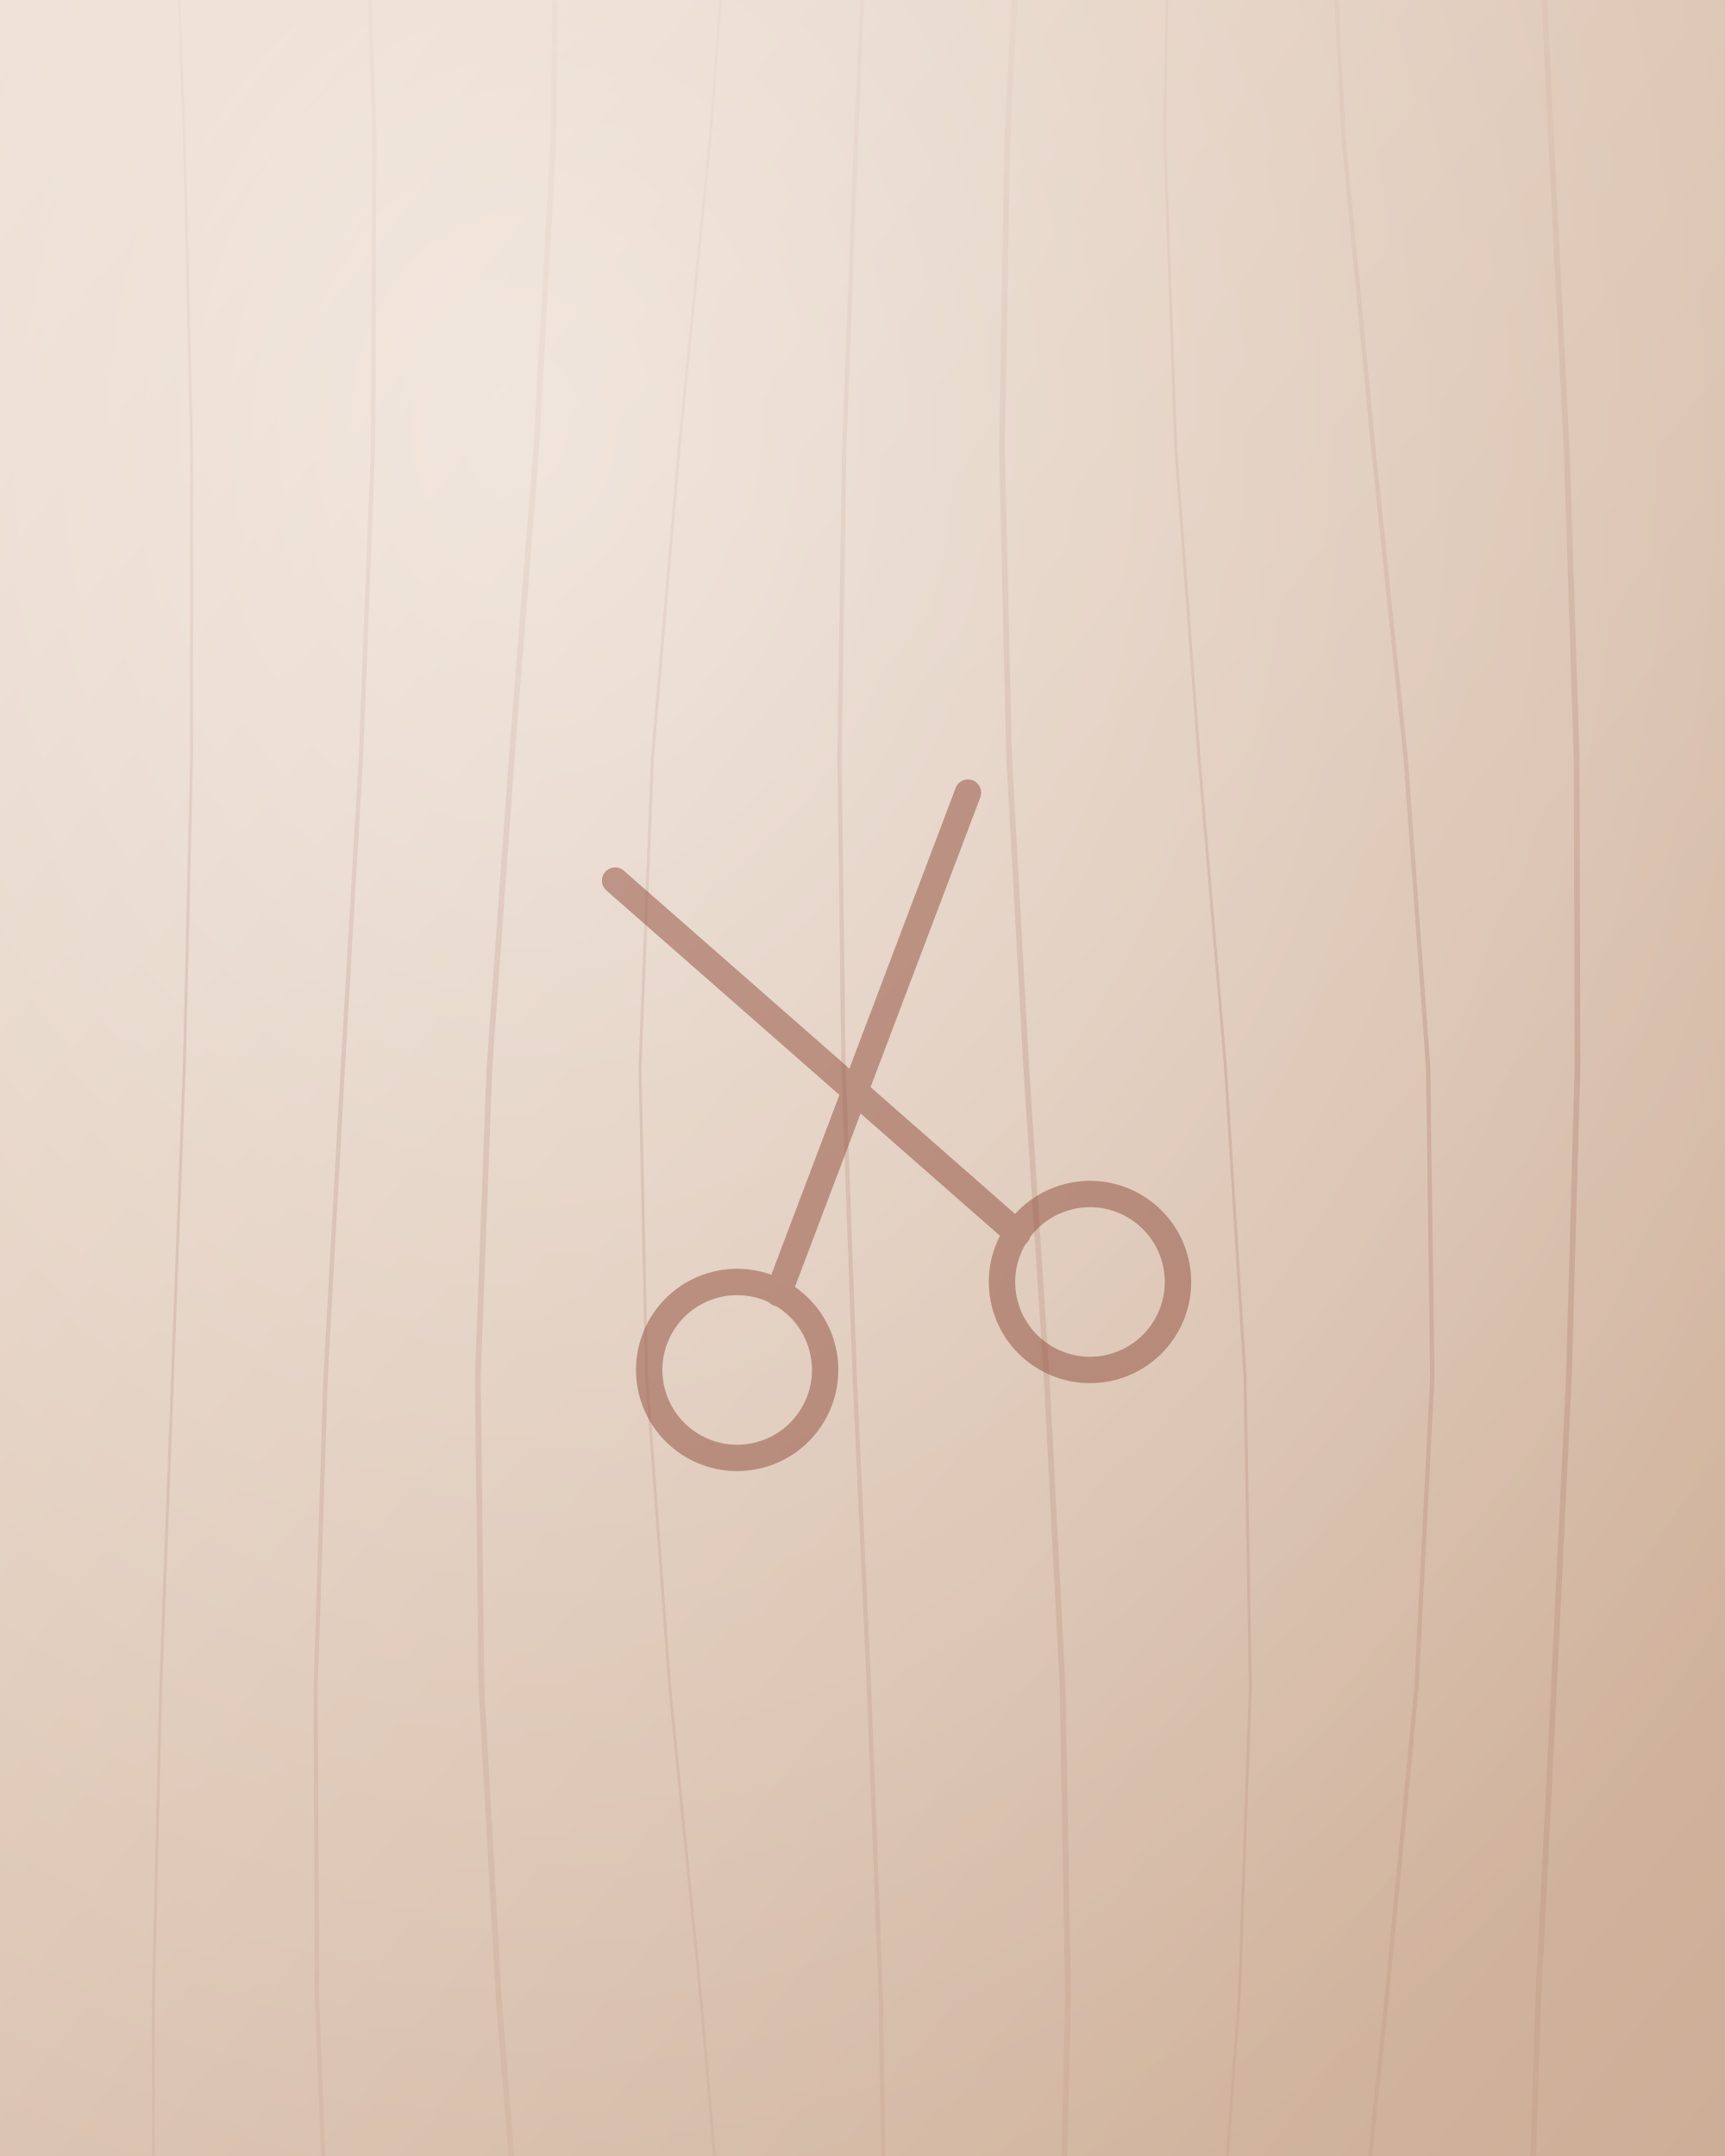
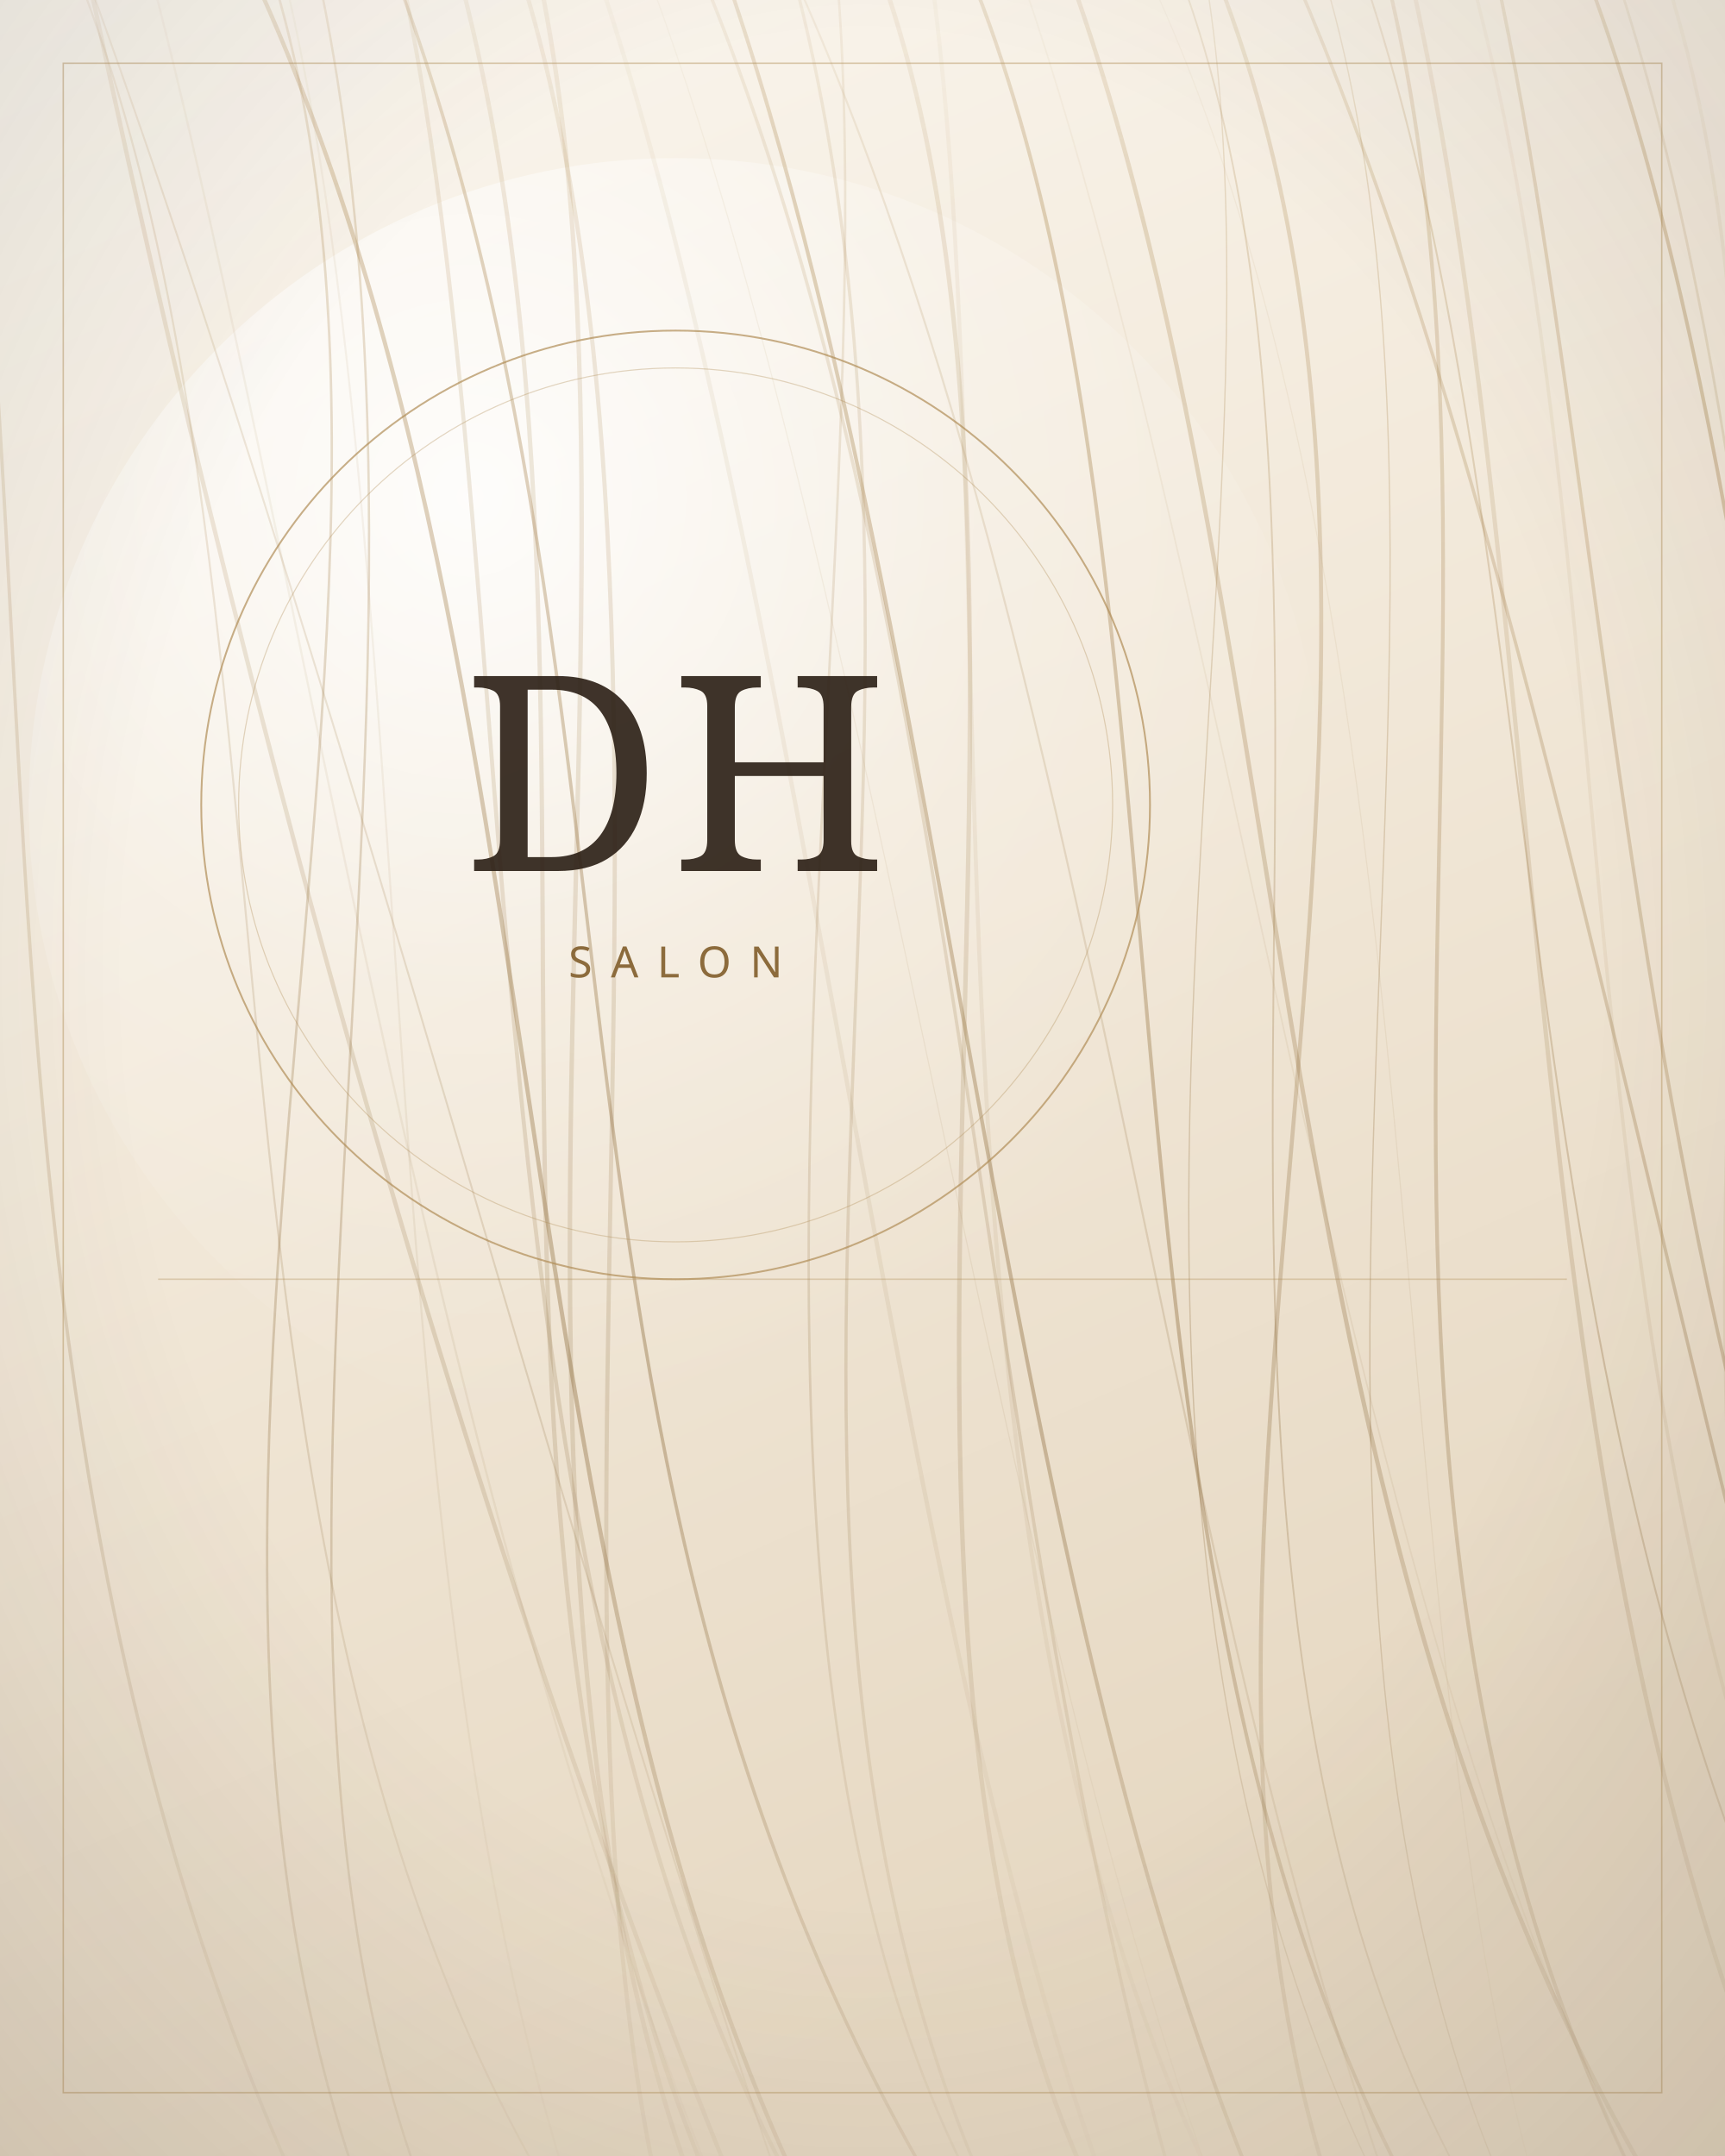
- <svg xmlns="http://www.w3.org/2000/svg" viewBox="0 0 1200 1500" width="1200" height="1500" role="img">
+ <svg xmlns="http://www.w3.org/2000/svg" viewBox="0 0 1200 1500" width="1200" height="1500" role="img" aria-label="Salon Denisa Hair">
  <defs>
-     <linearGradient id="b" x1="0" y1="0" x2="1" y2="1">
-       <stop offset="0" stop-color="#E8D6C7" />
-       <stop offset="1" stop-color="#CDAE97" />
+     <linearGradient id="bg" x1="0" y1="0" x2="0.35" y2="1">
+       <stop offset="0" stop-color="#FBF7F0" />
+       <stop offset=".55" stop-color="#F1E7D7" />
+       <stop offset="1" stop-color="#E6D8C2" />
    </linearGradient>
-     <linearGradient id="s" x1="0" y1="0" x2="0" y2="1">
-       <stop offset="0" stop-color="#8F4C3B" stop-opacity=".05" />
-       <stop offset=".5" stop-color="#8F4C3B" stop-opacity=".45" />
-       <stop offset="1" stop-color="#8F4C3B" stop-opacity=".08" />
+     <linearGradient id="strand" x1="0" y1="0" x2="0" y2="1">
+       <stop offset="0" stop-color="#B08D57" stop-opacity="0" />
+       <stop offset=".18" stop-color="#B08D57" stop-opacity=".9" />
+       <stop offset=".62" stop-color="#8C6B3C" stop-opacity="1" />
+       <stop offset="1" stop-color="#8C6B3C" stop-opacity="0" />
    </linearGradient>
-     <radialGradient id="g" cx=".3" cy=".2" r=".9">
-       <stop offset="0" stop-color="#fff" stop-opacity=".5" />
-       <stop offset="1" stop-color="#fff" stop-opacity="0" />
+     <radialGradient id="glow" cx=".34" cy=".26" r=".72">
+       <stop offset="0" stop-color="#FFFFFF" stop-opacity=".85" />
+       <stop offset=".55" stop-color="#FFFFFF" stop-opacity=".22" />
+       <stop offset="1" stop-color="#FFFFFF" stop-opacity="0" />
+     </radialGradient>
+     <radialGradient id="vig" cx=".5" cy=".45" r=".78">
+       <stop offset=".55" stop-color="#2B1E14" stop-opacity="0" />
+       <stop offset="1" stop-color="#2B1E14" stop-opacity=".14" />
    </radialGradient>
  </defs>
-   <rect width="1200" height="1500" fill="url(#b)" />
-   <polyline points="120.0,-120.0 128.2,95.6 133.3,311.2 133.3,526.9 128.2,742.5 120.0,958.1 111.8,1173.8 106.7,1389.4 106.7,1605.0" fill="none" stroke="url(#s)" stroke-width="2" stroke-linecap="round" opacity=".55" />
-   <polyline points="253.5,-120.0 260.4,95.6 259.5,311.2 251.1,526.9 238.5,742.5 226.5,958.1 219.6,1173.8 220.5,1389.4 228.9,1605.0" fill="none" stroke="url(#s)" stroke-width="3" stroke-linecap="round" opacity=".55" />
-   <polyline points="387.6,-120.0 385.1,95.6 373.1,311.2 356.0,526.9 340.5,742.5 332.4,958.1 334.9,1173.8 346.9,1389.4 364.0,1605.0" fill="none" stroke="url(#s)" stroke-width="4" stroke-linecap="round" opacity=".55" />
-   <polyline points="510.2,-120.0 494.1,95.6 472.5,311.2 453.9,526.9 445.2,742.5 449.8,958.1 465.9,1173.8 487.5,1389.4 506.1,1605.0" fill="none" stroke="url(#s)" stroke-width="2" stroke-linecap="round" opacity=".55" />
-   <polyline points="605.4,-120.0 595.5,95.6 587.3,311.2 584.0,526.9 586.8,742.5 594.6,958.1 604.5,1173.8 612.7,1389.4 616.0,1605.0" fill="none" stroke="url(#s)" stroke-width="3" stroke-linecap="round" opacity=".55" />
-   <polyline points="711.9,-120.0 700.8,95.6 697.0,311.2 702.0,526.9 713.9,742.5 728.1,958.1 739.2,1173.8 743.0,1389.4 738.0,1605.0" fill="none" stroke="url(#s)" stroke-width="4" stroke-linecap="round" opacity=".55" />
-   <polyline points="813.9,-120.0 810.2,95.6 817.9,311.2 834.1,526.9 852.5,742.5 866.1,958.1 869.8,1173.8 862.1,1389.4 845.9,1605.0" fill="none" stroke="url(#s)" stroke-width="2" stroke-linecap="round" opacity=".55" />
-   <polyline points="923.6,-120.0 934.6,95.6 955.3,311.2 977.8,526.9 993.5,742.5 996.4,958.1 985.4,1173.8 964.7,1389.4 942.2,1605.0" fill="none" stroke="url(#s)" stroke-width="3" stroke-linecap="round" opacity=".55" />
-   <polyline points="1068.6,-120.0 1079.0,95.6 1089.8,311.2 1096.8,526.9 1097.4,742.5 1091.4,958.1 1081.0,1173.8 1070.2,1389.4 1063.2,1605.0" fill="none" stroke="url(#s)" stroke-width="4" stroke-linecap="round" opacity=".55" />
-   <rect width="1200" height="1500" fill="url(#g)" />
-   <g stroke="#8F4C3B" stroke-width="18.36" fill="none" opacity=".5" stroke-linecap="round" stroke-linejoin="round" transform="translate(600 780) rotate(-14)">
-     <circle cx="-126.48" cy="146.88" r="61.2" />
-     <circle cx="126.48" cy="146.88" r="61.2" />
-     <path d="M-85.68 102 L126.48 -204" />
-     <path d="M85.68 102 L-126.48 -204" />
-   </g>
+   <rect width="1200" height="1500" fill="url(#bg)" />
+   <circle cx="470" cy="560" r="450" fill="url(#glow)" />
+   <path d="M-60,-180 C67.5,358.2 -75.7,1067.5 289.3,1680" fill="none" stroke="url(#strand)" stroke-width="2.3" stroke-linecap="round" opacity="0.2" />
+   <path d="M-30.7,-180 C291.5,287.5 34.9,1177.6 496.5,1680" fill="none" stroke="url(#strand)" stroke-width="1.4" stroke-linecap="round" opacity="0.2" />
+   <path d="M-1.3,-180 C230.2,405.5 398.6,1138.4 598.8,1680" fill="none" stroke="url(#strand)" stroke-width="1.3" stroke-linecap="round" opacity="0.2" />
+   <path d="M28,-180 C148.5,431.1 340,1154.8 578.7,1680" fill="none" stroke="url(#strand)" stroke-width="3" stroke-linecap="round" opacity="0.2" />
+   <path d="M57.3,-180 C202,244.7 278.9,1080.9 565.9,1680" fill="none" stroke="url(#strand)" stroke-width="1.5" stroke-linecap="round" opacity="0.1" />
+   <path d="M86.7,-180 C446.9,370.2 286.9,1146.6 644.6,1680" fill="none" stroke="url(#strand)" stroke-width="2.9" stroke-linecap="round" opacity="0.4" />
+   <path d="M116,-180 C420.4,300.3 -16.6,1106.2 323,1680" fill="none" stroke="url(#strand)" stroke-width="1.7" stroke-linecap="round" opacity="0.3" />
+   <path d="M145.3,-180 C330.2,240.1 212.5,1196.6 459,1680" fill="none" stroke="url(#strand)" stroke-width="1.4" stroke-linecap="round" opacity="0.1" />
+   <path d="M174.7,-180 C400,425.9 53.3,1244.9 378.6,1680" fill="none" stroke="url(#strand)" stroke-width="1.6" stroke-linecap="round" opacity="0.3" />
+   <path d="M204,-180 C521.2,440 285,1071 756.1,1680" fill="none" stroke="url(#strand)" stroke-width="2.3" stroke-linecap="round" opacity="0.4" />
+   <path d="M233.3,-180 C409,283.3 255.6,1200.1 657.8,1680" fill="none" stroke="url(#strand)" stroke-width="2.8" stroke-linecap="round" opacity="0.2" />
+   <path d="M262.7,-180 C510.1,375 218,1122.7 578.3,1680" fill="none" stroke="url(#strand)" stroke-width="3" stroke-linecap="round" opacity="0.2" />
+   <path d="M292,-180 C567.1,281.3 301.6,1250.6 509.7,1680" fill="none" stroke="url(#strand)" stroke-width="2.9" stroke-linecap="round" opacity="0.2" />
+   <path d="M321.3,-180 C530.7,244.9 237.9,1165.3 558.3,1680" fill="none" stroke="url(#strand)" stroke-width="3.1" stroke-linecap="round" opacity="0.2" />
+   <path d="M350.7,-180 C572.4,271 608.1,1271.3 840.1,1680" fill="none" stroke="url(#strand)" stroke-width="3" stroke-linecap="round" opacity="0.1" />
+   <path d="M380,-180 C614.5,270.4 672.8,1173.4 907.7,1680" fill="none" stroke="url(#strand)" stroke-width="0.8" stroke-linecap="round" opacity="0.1" />
+   <path d="M409.3,-180 C700.7,326.8 651.7,1091.6 867.2,1680" fill="none" stroke="url(#strand)" stroke-width="2.3" stroke-linecap="round" opacity="0.2" />
+   <path d="M438.7,-180 C680.5,319.2 665.9,1192.9 949.8,1680" fill="none" stroke="url(#strand)" stroke-width="2.6" stroke-linecap="round" opacity="0.4" />
+   <path d="M468,-180 C782.8,347.9 784.2,1148.4 1029.1,1680" fill="none" stroke="url(#strand)" stroke-width="1.4" stroke-linecap="round" opacity="0.2" />
+   <path d="M497.3,-180 C760.2,449.6 396.4,1119.9 770.7,1680" fill="none" stroke="url(#strand)" stroke-width="2.2" stroke-linecap="round" opacity="0.2" />
+   <path d="M526.7,-180 C865.4,255.5 455.3,1274.5 869.1,1680" fill="none" stroke="url(#strand)" stroke-width="3.1" stroke-linecap="round" opacity="0.2" />
+   <path d="M556,-180 C680.2,277 372,1293.8 797.6,1680" fill="none" stroke="url(#strand)" stroke-width="1.7" stroke-linecap="round" opacity="0.2" />
+   <path d="M585.3,-180 C913.2,254.5 662.2,1177.7 1084.9,1680" fill="none" stroke="url(#strand)" stroke-width="2.5" stroke-linecap="round" opacity="0.4" />
+   <path d="M614.7,-180 C745.8,258.7 559.6,1177.2 941.9,1680" fill="none" stroke="url(#strand)" stroke-width="2.8" stroke-linecap="round" opacity="0.1" />
+   <path d="M644,-180 C866.4,273.3 908.4,1222.2 1233.4,1680" fill="none" stroke="url(#strand)" stroke-width="1.1" stroke-linecap="round" opacity="0.1" />
+   <path d="M673.3,-180 C947.2,336.9 817.3,1144.8 1261.4,1680" fill="none" stroke="url(#strand)" stroke-width="3" stroke-linecap="round" opacity="0.3" />
+   <path d="M702.7,-180 C1065.7,301.8 910.2,1279.5 1130,1680" fill="none" stroke="url(#strand)" stroke-width="0.8" stroke-linecap="round" opacity="0.1" />
+   <path d="M732,-180 C1079.9,268.3 659.3,1175.2 1134.8,1680" fill="none" stroke="url(#strand)" stroke-width="1.2" stroke-linecap="round" opacity="0.3" />
+   <path d="M761.3,-180 C1137.6,382.8 679.8,1156.9 996.2,1680" fill="none" stroke="url(#strand)" stroke-width="2.8" stroke-linecap="round" opacity="0.3" />
+   <path d="M790.7,-180 C989.5,249.8 610.9,1065.2 1054.4,1680" fill="none" stroke="url(#strand)" stroke-width="0.9" stroke-linecap="round" opacity="0.3" />
+   <path d="M820,-180 C1087,286.9 1156,1072.4 1389.7,1680" fill="none" stroke="url(#strand)" stroke-width="2.3" stroke-linecap="round" opacity="0.3" />
+   <path d="M849.3,-180 C1138.6,284.2 752.7,1162.5 1136.6,1680" fill="none" stroke="url(#strand)" stroke-width="0.9" stroke-linecap="round" opacity="0.3" />
+   <path d="M878.7,-180 C1140.6,303.3 964.1,1070.4 1415.9,1680" fill="none" stroke="url(#strand)" stroke-width="1.3" stroke-linecap="round" opacity="0.3" />
+   <path d="M908,-180 C1151.3,347.7 798.7,1058.2 1234,1680" fill="none" stroke="url(#strand)" stroke-width="2.6" stroke-linecap="round" opacity="0.3" />
+   <path d="M937.3,-180 C1118.3,380.2 1001.1,1121.1 1334.1,1680" fill="none" stroke="url(#strand)" stroke-width="3" stroke-linecap="round" opacity="0.2" />
+   <path d="M966.7,-180 C1194.5,338.6 999.6,1155.3 1453.5,1680" fill="none" stroke="url(#strand)" stroke-width="2.4" stroke-linecap="round" opacity="0.1" />
+   <path d="M996,-180 C1148.2,245.9 1086,1123.4 1514.4,1680" fill="none" stroke="url(#strand)" stroke-width="2.4" stroke-linecap="round" opacity="0.3" />
+   <path d="M1025.3,-180 C1299.1,252.2 1218.8,1266.5 1522.6,1680" fill="none" stroke="url(#strand)" stroke-width="2.5" stroke-linecap="round" opacity="0.4" />
+   <path d="M1054.7,-180 C1293.9,243.2 1221.7,1243.5 1463,1680" fill="none" stroke="url(#strand)" stroke-width="1.8" stroke-linecap="round" opacity="0.2" />
+   <path d="M1084,-180 C1401.5,328 963,1179.4 1441.5,1680" fill="none" stroke="url(#strand)" stroke-width="2.5" stroke-linecap="round" opacity="0.1" />
+   <path d="M1113.3,-180 C1465.4,298.1 1308.4,1267 1551.4,1680" fill="none" stroke="url(#strand)" stroke-width="2.3" stroke-linecap="round" opacity="0.2" />
+   <path d="M1142.7,-180 C1444.7,275.2 1540,1316.8 1709.3,1680" fill="none" stroke="url(#strand)" stroke-width="1.9" stroke-linecap="round" opacity="0.2" />
+   <path d="M1172,-180 C1408.3,243 1270.8,1199.1 1506.1,1680" fill="none" stroke="url(#strand)" stroke-width="3.1" stroke-linecap="round" opacity="0.3" />
+   <path d="M1201.3,-180 C1442.7,316.3 1179.2,1073.2 1470.3,1680" fill="none" stroke="url(#strand)" stroke-width="1.4" stroke-linecap="round" opacity="0.4" />
+   <path d="M1230.7,-180 C1395.3,419.7 1427.8,1053.4 1800.7,1680" fill="none" stroke="url(#strand)" stroke-width="2.6" stroke-linecap="round" opacity="0.3" />
+   <path d="M1260,-180 C1444,314.1 1396.3,1087.3 1625.3,1680" fill="none" stroke="url(#strand)" stroke-width="2" stroke-linecap="round" opacity="0.4" />
+   <circle cx="470" cy="560" r="330" fill="none" stroke="#B08D57" stroke-width="1.25" opacity=".7" />
+   <circle cx="470" cy="560" r="304" fill="none" stroke="#B08D57" stroke-width=".75" opacity=".35" />
+   <path d="M110 890 H1090" stroke="#B08D57" stroke-width="1" opacity=".35" />
+   <text x="470" y="606" text-anchor="middle" fill="#2B1E14" fill-opacity=".9" font-family="Cormorant Garamond, Iowan Old Style, Georgia, serif" font-size="190" font-weight="500" letter-spacing="6">DH</text>
+   <text x="470" y="680" text-anchor="middle" fill="#8C6B3C" font-family="Jost, Segoe UI, sans-serif" font-size="30" letter-spacing="13">SALON</text>
+   <rect x="44" y="44" width="1112" height="1412" fill="none" stroke="#B08D57" stroke-width="1" opacity=".45" />
+   <rect width="1200" height="1500" fill="url(#vig)" />
</svg>
